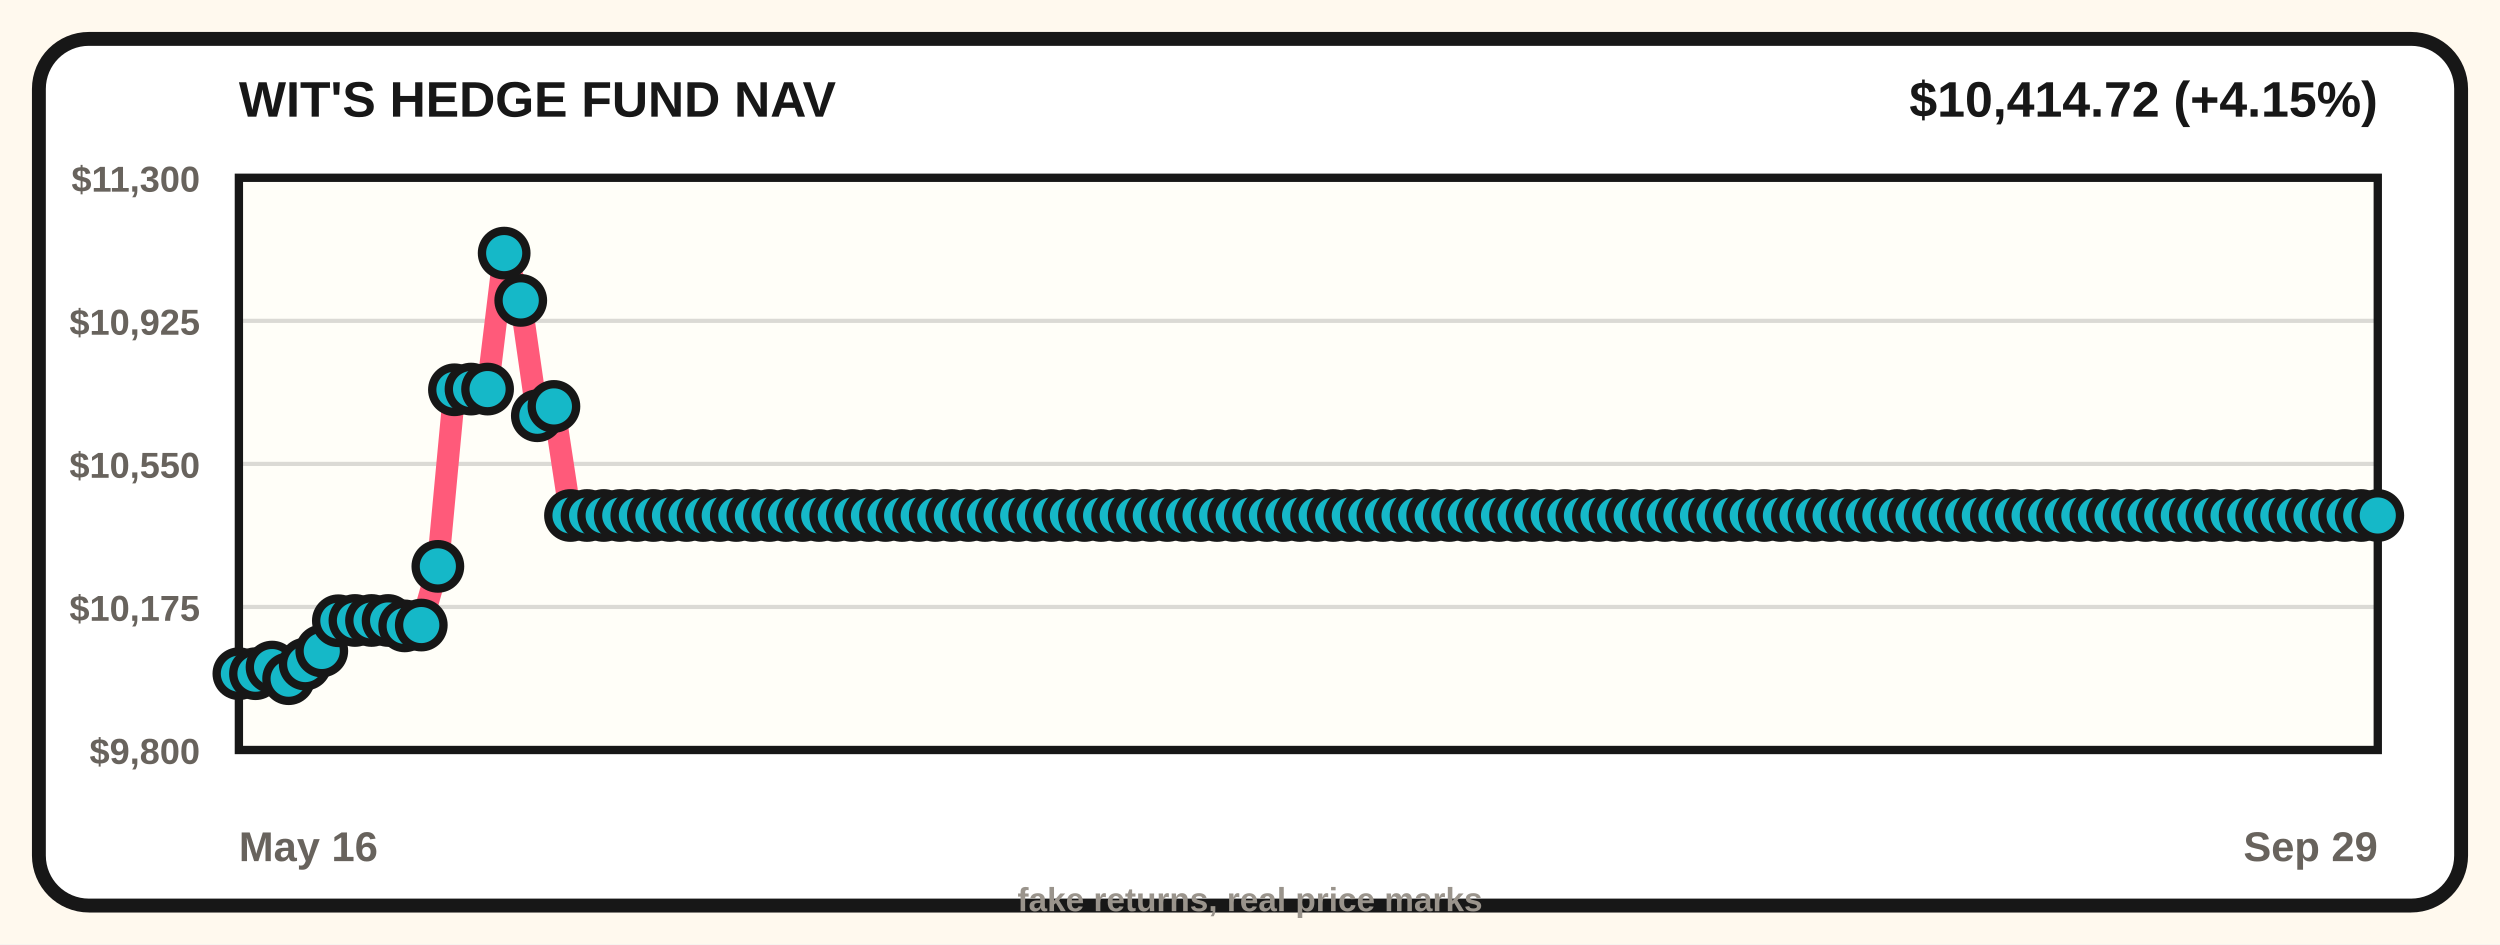
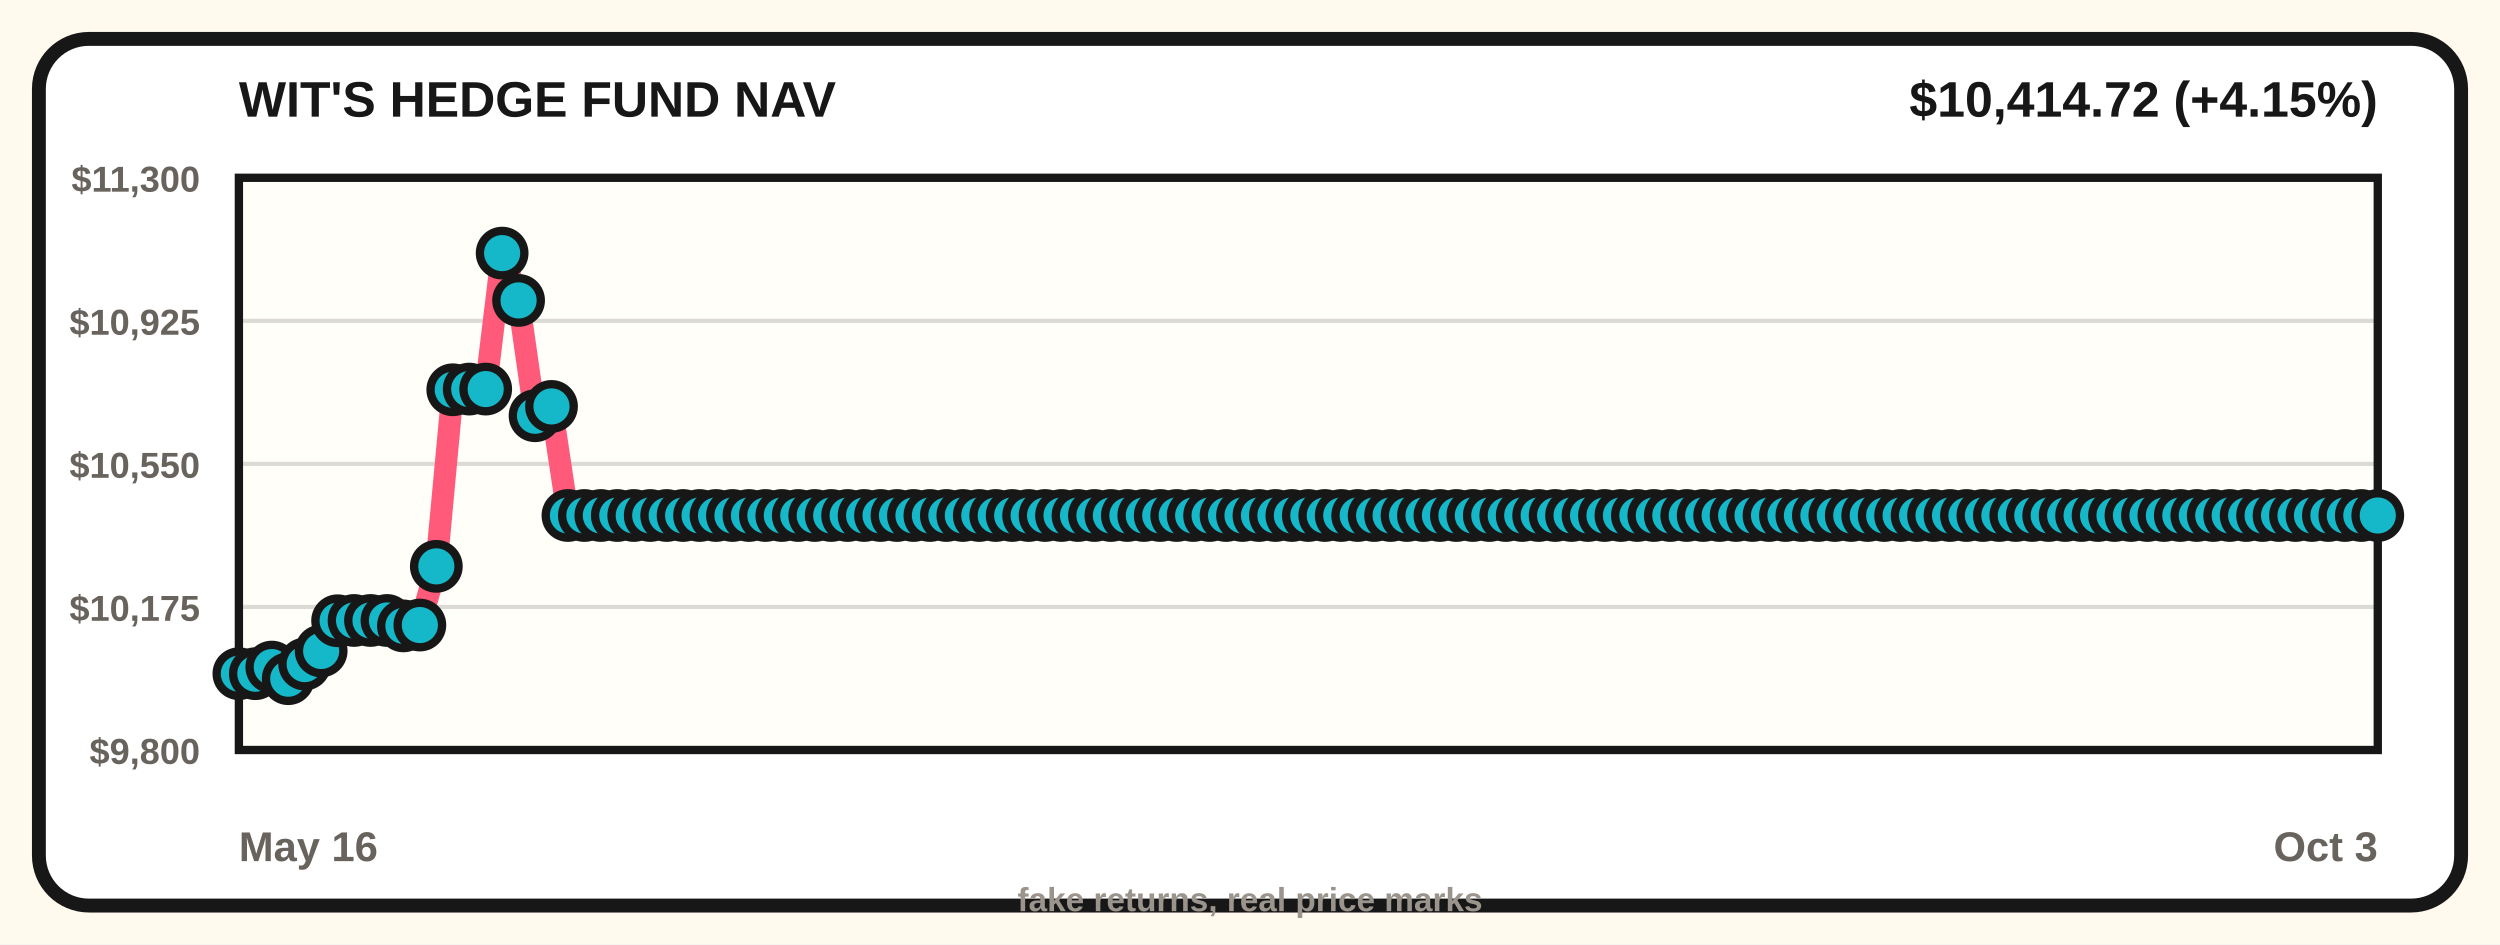
<svg xmlns="http://www.w3.org/2000/svg" width="900" height="340" viewBox="0 0 900 340" role="img" aria-label="Wit's Hedge Fund fake NAV chart">
  <rect width="900" height="340" fill="#fff9ee" />
  <rect x="14" y="14" width="872" height="312" rx="18" fill="#ffffff" stroke="#171717" stroke-width="5" />
  <rect x="86" y="64" width="770" height="206" fill="#fffef8" stroke="#171717" stroke-width="3" />
  <line x1="86" y1="270" x2="856" y2="270" stroke="#171717" stroke-width="1.5" opacity="0.16" />
  <text x="72" y="275" text-anchor="end" font-family="Arial, sans-serif" font-size="13" font-weight="800" fill="#68635d">$9,800</text>
  <line x1="86" y1="218.5" x2="856" y2="218.5" stroke="#171717" stroke-width="1.5" opacity="0.16" />
  <text x="72" y="223.5" text-anchor="end" font-family="Arial, sans-serif" font-size="13" font-weight="800" fill="#68635d">$10,175</text>
  <line x1="86" y1="167" x2="856" y2="167" stroke="#171717" stroke-width="1.5" opacity="0.16" />
  <text x="72" y="172" text-anchor="end" font-family="Arial, sans-serif" font-size="13" font-weight="800" fill="#68635d">$10,550</text>
  <line x1="86" y1="115.5" x2="856" y2="115.5" stroke="#171717" stroke-width="1.5" opacity="0.16" />
  <text x="72" y="120.5" text-anchor="end" font-family="Arial, sans-serif" font-size="13" font-weight="800" fill="#68635d">$10,925</text>
  <line x1="86" y1="64" x2="856" y2="64" stroke="#171717" stroke-width="1.5" opacity="0.16" />
  <text x="72" y="69" text-anchor="end" font-family="Arial, sans-serif" font-size="13" font-weight="800" fill="#68635d">$11,300</text>
-   <polyline points="86,242.53 91.97,242.53 97.94,240.15 103.91,244.33 109.88,239.07 115.84,234.35 121.81,223.47 127.78,223.37 133.75,223.37 139.72,223.37 145.69,225.32 151.66,225.02 157.63,203.89 163.6,140.32 169.57,140.07 175.53,140.07 181.5,91.12 187.47,108.15 193.44,149.67 199.41,146.31 205.38,185.58 211.35,185.58 217.32,185.58 223.29,185.58 229.26,185.58 235.22,185.58 241.19,185.58 247.16,185.58 253.13,185.58 259.1,185.58 265.07,185.58 271.04,185.58 277.01,185.58 282.98,185.58 288.95,185.58 294.91,185.58 300.88,185.58 306.85,185.58 312.82,185.58 318.79,185.58 324.76,185.58 330.73,185.58 336.7,185.58 342.67,185.58 348.64,185.58 354.6,185.58 360.57,185.58 366.54,185.58 372.51,185.58 378.48,185.58 384.45,185.58 390.42,185.58 396.39,185.58 402.36,185.58 408.33,185.58 414.29,185.58 420.26,185.58 426.23,185.58 432.2,185.58 438.17,185.58 444.14,185.58 450.11,185.58 456.08,185.58 462.05,185.58 468.02,185.58 473.98,185.58 479.95,185.58 485.92,185.58 491.89,185.58 497.86,185.58 503.83,185.58 509.8,185.58 515.77,185.58 521.74,185.58 527.71,185.58 533.67,185.58 539.64,185.58 545.61,185.58 551.58,185.58 557.55,185.58 563.52,185.58 569.49,185.58 575.46,185.58 581.43,185.58 587.4,185.58 593.36,185.58 599.33,185.58 605.3,185.58 611.27,185.58 617.24,185.58 623.21,185.58 629.18,185.58 635.15,185.58 641.12,185.58 647.09,185.58 653.05,185.58 659.02,185.58 664.99,185.58 670.96,185.58 676.93,185.58 682.9,185.58 688.87,185.58 694.84,185.58 700.81,185.58 706.78,185.58 712.74,185.58 718.71,185.58 724.68,185.58 730.65,185.58 736.62,185.58 742.59,185.58 748.56,185.58 754.53,185.58 760.5,185.58 766.47,185.58 772.43,185.58 778.4,185.58 784.37,185.58 790.34,185.58 796.31,185.58 802.28,185.58 808.25,185.58 814.22,185.58 820.19,185.58 826.16,185.58 832.12,185.58 838.09,185.58 844.06,185.58 850.03,185.58 856,185.58" fill="none" stroke="#ff5a7a" stroke-width="8" stroke-linecap="round" stroke-linejoin="round" />
+   <polyline points="86,242.53 91.92,242.53 97.85,240.15 103.77,244.33 109.69,239.07 115.62,234.35 121.54,223.47 127.46,223.37 133.38,223.37 139.31,223.37 145.23,225.32 151.15,225.02 157.08,203.89 163,140.32 168.92,140.07 174.85,140.07 180.77,91.12 186.69,108.15 192.62,149.67 198.54,146.31 204.46,185.58 210.38,185.58 216.31,185.58 222.23,185.58 228.15,185.58 234.08,185.58 240,185.58 245.92,185.58 251.85,185.58 257.77,185.58 263.69,185.58 269.62,185.58 275.54,185.58 281.46,185.58 287.38,185.58 293.31,185.58 299.23,185.58 305.15,185.58 311.08,185.58 317,185.58 322.92,185.58 328.85,185.58 334.77,185.58 340.69,185.58 346.62,185.58 352.54,185.58 358.46,185.58 364.38,185.58 370.31,185.58 376.23,185.58 382.15,185.58 388.08,185.58 394,185.58 399.92,185.58 405.85,185.58 411.77,185.58 417.69,185.58 423.62,185.58 429.54,185.58 435.46,185.58 441.38,185.58 447.31,185.58 453.23,185.58 459.15,185.58 465.08,185.58 471,185.58 476.92,185.58 482.85,185.58 488.77,185.58 494.69,185.58 500.62,185.58 506.54,185.58 512.46,185.58 518.38,185.58 524.31,185.58 530.23,185.58 536.15,185.58 542.08,185.58 548,185.58 553.92,185.58 559.85,185.58 565.77,185.58 571.69,185.58 577.62,185.58 583.54,185.58 589.46,185.58 595.38,185.58 601.31,185.58 607.23,185.58 613.15,185.58 619.08,185.58 625,185.58 630.92,185.58 636.85,185.58 642.77,185.58 648.69,185.58 654.62,185.58 660.54,185.58 666.46,185.58 672.38,185.58 678.31,185.58 684.23,185.58 690.15,185.58 696.08,185.58 702,185.58 707.92,185.58 713.85,185.58 719.77,185.58 725.69,185.58 731.62,185.58 737.54,185.58 743.46,185.58 749.38,185.58 755.31,185.58 761.23,185.58 767.15,185.58 773.08,185.58 779,185.58 784.92,185.58 790.85,185.58 796.77,185.58 802.69,185.58 808.62,185.58 814.54,185.58 820.46,185.58 826.38,185.58 832.31,185.58 838.23,185.58 844.15,185.58 850.08,185.58 856,185.58" fill="none" stroke="#ff5a7a" stroke-width="8" stroke-linecap="round" stroke-linejoin="round" />
  <circle cx="86" cy="242.53" r="8" fill="#15b8c8" stroke="#171717" stroke-width="3" />
-   <circle cx="91.97" cy="242.53" r="8" fill="#15b8c8" stroke="#171717" stroke-width="3" />
-   <circle cx="97.94" cy="240.15" r="8" fill="#15b8c8" stroke="#171717" stroke-width="3" />
-   <circle cx="103.91" cy="244.33" r="8" fill="#15b8c8" stroke="#171717" stroke-width="3" />
-   <circle cx="109.88" cy="239.07" r="8" fill="#15b8c8" stroke="#171717" stroke-width="3" />
-   <circle cx="115.84" cy="234.35" r="8" fill="#15b8c8" stroke="#171717" stroke-width="3" />
-   <circle cx="121.81" cy="223.47" r="8" fill="#15b8c8" stroke="#171717" stroke-width="3" />
-   <circle cx="127.78" cy="223.37" r="8" fill="#15b8c8" stroke="#171717" stroke-width="3" />
-   <circle cx="133.75" cy="223.37" r="8" fill="#15b8c8" stroke="#171717" stroke-width="3" />
-   <circle cx="139.72" cy="223.37" r="8" fill="#15b8c8" stroke="#171717" stroke-width="3" />
-   <circle cx="145.69" cy="225.32" r="8" fill="#15b8c8" stroke="#171717" stroke-width="3" />
-   <circle cx="151.66" cy="225.02" r="8" fill="#15b8c8" stroke="#171717" stroke-width="3" />
-   <circle cx="157.63" cy="203.89" r="8" fill="#15b8c8" stroke="#171717" stroke-width="3" />
-   <circle cx="163.6" cy="140.32" r="8" fill="#15b8c8" stroke="#171717" stroke-width="3" />
-   <circle cx="169.57" cy="140.07" r="8" fill="#15b8c8" stroke="#171717" stroke-width="3" />
-   <circle cx="175.53" cy="140.07" r="8" fill="#15b8c8" stroke="#171717" stroke-width="3" />
-   <circle cx="181.5" cy="91.12" r="8" fill="#15b8c8" stroke="#171717" stroke-width="3" />
-   <circle cx="187.47" cy="108.15" r="8" fill="#15b8c8" stroke="#171717" stroke-width="3" />
-   <circle cx="193.44" cy="149.67" r="8" fill="#15b8c8" stroke="#171717" stroke-width="3" />
-   <circle cx="199.41" cy="146.31" r="8" fill="#15b8c8" stroke="#171717" stroke-width="3" />
-   <circle cx="205.38" cy="185.58" r="8" fill="#15b8c8" stroke="#171717" stroke-width="3" />
-   <circle cx="211.35" cy="185.58" r="8" fill="#15b8c8" stroke="#171717" stroke-width="3" />
-   <circle cx="217.32" cy="185.58" r="8" fill="#15b8c8" stroke="#171717" stroke-width="3" />
-   <circle cx="223.29" cy="185.58" r="8" fill="#15b8c8" stroke="#171717" stroke-width="3" />
-   <circle cx="229.26" cy="185.58" r="8" fill="#15b8c8" stroke="#171717" stroke-width="3" />
-   <circle cx="235.22" cy="185.58" r="8" fill="#15b8c8" stroke="#171717" stroke-width="3" />
-   <circle cx="241.19" cy="185.58" r="8" fill="#15b8c8" stroke="#171717" stroke-width="3" />
-   <circle cx="247.16" cy="185.58" r="8" fill="#15b8c8" stroke="#171717" stroke-width="3" />
-   <circle cx="253.13" cy="185.58" r="8" fill="#15b8c8" stroke="#171717" stroke-width="3" />
-   <circle cx="259.1" cy="185.58" r="8" fill="#15b8c8" stroke="#171717" stroke-width="3" />
-   <circle cx="265.07" cy="185.58" r="8" fill="#15b8c8" stroke="#171717" stroke-width="3" />
-   <circle cx="271.04" cy="185.58" r="8" fill="#15b8c8" stroke="#171717" stroke-width="3" />
-   <circle cx="277.01" cy="185.58" r="8" fill="#15b8c8" stroke="#171717" stroke-width="3" />
-   <circle cx="282.98" cy="185.58" r="8" fill="#15b8c8" stroke="#171717" stroke-width="3" />
-   <circle cx="288.95" cy="185.58" r="8" fill="#15b8c8" stroke="#171717" stroke-width="3" />
-   <circle cx="294.91" cy="185.58" r="8" fill="#15b8c8" stroke="#171717" stroke-width="3" />
-   <circle cx="300.88" cy="185.58" r="8" fill="#15b8c8" stroke="#171717" stroke-width="3" />
-   <circle cx="306.85" cy="185.58" r="8" fill="#15b8c8" stroke="#171717" stroke-width="3" />
-   <circle cx="312.82" cy="185.58" r="8" fill="#15b8c8" stroke="#171717" stroke-width="3" />
-   <circle cx="318.79" cy="185.58" r="8" fill="#15b8c8" stroke="#171717" stroke-width="3" />
-   <circle cx="324.76" cy="185.58" r="8" fill="#15b8c8" stroke="#171717" stroke-width="3" />
-   <circle cx="330.73" cy="185.58" r="8" fill="#15b8c8" stroke="#171717" stroke-width="3" />
-   <circle cx="336.7" cy="185.58" r="8" fill="#15b8c8" stroke="#171717" stroke-width="3" />
-   <circle cx="342.67" cy="185.58" r="8" fill="#15b8c8" stroke="#171717" stroke-width="3" />
-   <circle cx="348.64" cy="185.58" r="8" fill="#15b8c8" stroke="#171717" stroke-width="3" />
-   <circle cx="354.6" cy="185.58" r="8" fill="#15b8c8" stroke="#171717" stroke-width="3" />
-   <circle cx="360.57" cy="185.58" r="8" fill="#15b8c8" stroke="#171717" stroke-width="3" />
-   <circle cx="366.54" cy="185.58" r="8" fill="#15b8c8" stroke="#171717" stroke-width="3" />
-   <circle cx="372.51" cy="185.58" r="8" fill="#15b8c8" stroke="#171717" stroke-width="3" />
-   <circle cx="378.48" cy="185.58" r="8" fill="#15b8c8" stroke="#171717" stroke-width="3" />
-   <circle cx="384.45" cy="185.58" r="8" fill="#15b8c8" stroke="#171717" stroke-width="3" />
-   <circle cx="390.42" cy="185.58" r="8" fill="#15b8c8" stroke="#171717" stroke-width="3" />
-   <circle cx="396.39" cy="185.58" r="8" fill="#15b8c8" stroke="#171717" stroke-width="3" />
-   <circle cx="402.36" cy="185.58" r="8" fill="#15b8c8" stroke="#171717" stroke-width="3" />
-   <circle cx="408.33" cy="185.58" r="8" fill="#15b8c8" stroke="#171717" stroke-width="3" />
-   <circle cx="414.29" cy="185.58" r="8" fill="#15b8c8" stroke="#171717" stroke-width="3" />
-   <circle cx="420.26" cy="185.58" r="8" fill="#15b8c8" stroke="#171717" stroke-width="3" />
-   <circle cx="426.23" cy="185.58" r="8" fill="#15b8c8" stroke="#171717" stroke-width="3" />
-   <circle cx="432.2" cy="185.58" r="8" fill="#15b8c8" stroke="#171717" stroke-width="3" />
-   <circle cx="438.17" cy="185.58" r="8" fill="#15b8c8" stroke="#171717" stroke-width="3" />
-   <circle cx="444.14" cy="185.58" r="8" fill="#15b8c8" stroke="#171717" stroke-width="3" />
-   <circle cx="450.11" cy="185.58" r="8" fill="#15b8c8" stroke="#171717" stroke-width="3" />
-   <circle cx="456.08" cy="185.58" r="8" fill="#15b8c8" stroke="#171717" stroke-width="3" />
-   <circle cx="462.05" cy="185.58" r="8" fill="#15b8c8" stroke="#171717" stroke-width="3" />
-   <circle cx="468.02" cy="185.58" r="8" fill="#15b8c8" stroke="#171717" stroke-width="3" />
-   <circle cx="473.98" cy="185.58" r="8" fill="#15b8c8" stroke="#171717" stroke-width="3" />
-   <circle cx="479.95" cy="185.58" r="8" fill="#15b8c8" stroke="#171717" stroke-width="3" />
-   <circle cx="485.92" cy="185.58" r="8" fill="#15b8c8" stroke="#171717" stroke-width="3" />
-   <circle cx="491.89" cy="185.58" r="8" fill="#15b8c8" stroke="#171717" stroke-width="3" />
-   <circle cx="497.86" cy="185.58" r="8" fill="#15b8c8" stroke="#171717" stroke-width="3" />
-   <circle cx="503.83" cy="185.58" r="8" fill="#15b8c8" stroke="#171717" stroke-width="3" />
-   <circle cx="509.8" cy="185.58" r="8" fill="#15b8c8" stroke="#171717" stroke-width="3" />
-   <circle cx="515.77" cy="185.58" r="8" fill="#15b8c8" stroke="#171717" stroke-width="3" />
-   <circle cx="521.74" cy="185.58" r="8" fill="#15b8c8" stroke="#171717" stroke-width="3" />
-   <circle cx="527.71" cy="185.58" r="8" fill="#15b8c8" stroke="#171717" stroke-width="3" />
-   <circle cx="533.67" cy="185.58" r="8" fill="#15b8c8" stroke="#171717" stroke-width="3" />
-   <circle cx="539.64" cy="185.58" r="8" fill="#15b8c8" stroke="#171717" stroke-width="3" />
-   <circle cx="545.61" cy="185.58" r="8" fill="#15b8c8" stroke="#171717" stroke-width="3" />
-   <circle cx="551.58" cy="185.58" r="8" fill="#15b8c8" stroke="#171717" stroke-width="3" />
-   <circle cx="557.55" cy="185.58" r="8" fill="#15b8c8" stroke="#171717" stroke-width="3" />
-   <circle cx="563.52" cy="185.58" r="8" fill="#15b8c8" stroke="#171717" stroke-width="3" />
-   <circle cx="569.49" cy="185.58" r="8" fill="#15b8c8" stroke="#171717" stroke-width="3" />
-   <circle cx="575.46" cy="185.58" r="8" fill="#15b8c8" stroke="#171717" stroke-width="3" />
-   <circle cx="581.43" cy="185.58" r="8" fill="#15b8c8" stroke="#171717" stroke-width="3" />
-   <circle cx="587.4" cy="185.58" r="8" fill="#15b8c8" stroke="#171717" stroke-width="3" />
-   <circle cx="593.36" cy="185.58" r="8" fill="#15b8c8" stroke="#171717" stroke-width="3" />
-   <circle cx="599.33" cy="185.58" r="8" fill="#15b8c8" stroke="#171717" stroke-width="3" />
-   <circle cx="605.3" cy="185.58" r="8" fill="#15b8c8" stroke="#171717" stroke-width="3" />
-   <circle cx="611.27" cy="185.58" r="8" fill="#15b8c8" stroke="#171717" stroke-width="3" />
-   <circle cx="617.24" cy="185.58" r="8" fill="#15b8c8" stroke="#171717" stroke-width="3" />
-   <circle cx="623.21" cy="185.58" r="8" fill="#15b8c8" stroke="#171717" stroke-width="3" />
-   <circle cx="629.18" cy="185.58" r="8" fill="#15b8c8" stroke="#171717" stroke-width="3" />
-   <circle cx="635.15" cy="185.58" r="8" fill="#15b8c8" stroke="#171717" stroke-width="3" />
-   <circle cx="641.12" cy="185.58" r="8" fill="#15b8c8" stroke="#171717" stroke-width="3" />
-   <circle cx="647.09" cy="185.58" r="8" fill="#15b8c8" stroke="#171717" stroke-width="3" />
-   <circle cx="653.05" cy="185.58" r="8" fill="#15b8c8" stroke="#171717" stroke-width="3" />
-   <circle cx="659.02" cy="185.58" r="8" fill="#15b8c8" stroke="#171717" stroke-width="3" />
-   <circle cx="664.99" cy="185.58" r="8" fill="#15b8c8" stroke="#171717" stroke-width="3" />
-   <circle cx="670.96" cy="185.58" r="8" fill="#15b8c8" stroke="#171717" stroke-width="3" />
-   <circle cx="676.93" cy="185.58" r="8" fill="#15b8c8" stroke="#171717" stroke-width="3" />
-   <circle cx="682.9" cy="185.58" r="8" fill="#15b8c8" stroke="#171717" stroke-width="3" />
-   <circle cx="688.87" cy="185.58" r="8" fill="#15b8c8" stroke="#171717" stroke-width="3" />
-   <circle cx="694.84" cy="185.58" r="8" fill="#15b8c8" stroke="#171717" stroke-width="3" />
-   <circle cx="700.81" cy="185.58" r="8" fill="#15b8c8" stroke="#171717" stroke-width="3" />
-   <circle cx="706.78" cy="185.58" r="8" fill="#15b8c8" stroke="#171717" stroke-width="3" />
-   <circle cx="712.74" cy="185.58" r="8" fill="#15b8c8" stroke="#171717" stroke-width="3" />
-   <circle cx="718.71" cy="185.58" r="8" fill="#15b8c8" stroke="#171717" stroke-width="3" />
-   <circle cx="724.68" cy="185.58" r="8" fill="#15b8c8" stroke="#171717" stroke-width="3" />
-   <circle cx="730.65" cy="185.58" r="8" fill="#15b8c8" stroke="#171717" stroke-width="3" />
-   <circle cx="736.62" cy="185.58" r="8" fill="#15b8c8" stroke="#171717" stroke-width="3" />
-   <circle cx="742.59" cy="185.58" r="8" fill="#15b8c8" stroke="#171717" stroke-width="3" />
-   <circle cx="748.56" cy="185.58" r="8" fill="#15b8c8" stroke="#171717" stroke-width="3" />
-   <circle cx="754.53" cy="185.58" r="8" fill="#15b8c8" stroke="#171717" stroke-width="3" />
-   <circle cx="760.5" cy="185.58" r="8" fill="#15b8c8" stroke="#171717" stroke-width="3" />
-   <circle cx="766.47" cy="185.58" r="8" fill="#15b8c8" stroke="#171717" stroke-width="3" />
-   <circle cx="772.43" cy="185.58" r="8" fill="#15b8c8" stroke="#171717" stroke-width="3" />
-   <circle cx="778.4" cy="185.58" r="8" fill="#15b8c8" stroke="#171717" stroke-width="3" />
-   <circle cx="784.37" cy="185.58" r="8" fill="#15b8c8" stroke="#171717" stroke-width="3" />
-   <circle cx="790.34" cy="185.58" r="8" fill="#15b8c8" stroke="#171717" stroke-width="3" />
-   <circle cx="796.31" cy="185.58" r="8" fill="#15b8c8" stroke="#171717" stroke-width="3" />
-   <circle cx="802.28" cy="185.58" r="8" fill="#15b8c8" stroke="#171717" stroke-width="3" />
-   <circle cx="808.25" cy="185.58" r="8" fill="#15b8c8" stroke="#171717" stroke-width="3" />
-   <circle cx="814.22" cy="185.58" r="8" fill="#15b8c8" stroke="#171717" stroke-width="3" />
-   <circle cx="820.19" cy="185.58" r="8" fill="#15b8c8" stroke="#171717" stroke-width="3" />
-   <circle cx="826.16" cy="185.58" r="8" fill="#15b8c8" stroke="#171717" stroke-width="3" />
-   <circle cx="832.12" cy="185.58" r="8" fill="#15b8c8" stroke="#171717" stroke-width="3" />
-   <circle cx="838.09" cy="185.58" r="8" fill="#15b8c8" stroke="#171717" stroke-width="3" />
-   <circle cx="844.06" cy="185.58" r="8" fill="#15b8c8" stroke="#171717" stroke-width="3" />
-   <circle cx="850.03" cy="185.58" r="8" fill="#15b8c8" stroke="#171717" stroke-width="3" />
+   <circle cx="91.92" cy="242.53" r="8" fill="#15b8c8" stroke="#171717" stroke-width="3" />
+   <circle cx="97.85" cy="240.15" r="8" fill="#15b8c8" stroke="#171717" stroke-width="3" />
+   <circle cx="103.77" cy="244.33" r="8" fill="#15b8c8" stroke="#171717" stroke-width="3" />
+   <circle cx="109.69" cy="239.07" r="8" fill="#15b8c8" stroke="#171717" stroke-width="3" />
+   <circle cx="115.62" cy="234.35" r="8" fill="#15b8c8" stroke="#171717" stroke-width="3" />
+   <circle cx="121.54" cy="223.47" r="8" fill="#15b8c8" stroke="#171717" stroke-width="3" />
+   <circle cx="127.46" cy="223.37" r="8" fill="#15b8c8" stroke="#171717" stroke-width="3" />
+   <circle cx="133.38" cy="223.37" r="8" fill="#15b8c8" stroke="#171717" stroke-width="3" />
+   <circle cx="139.31" cy="223.37" r="8" fill="#15b8c8" stroke="#171717" stroke-width="3" />
+   <circle cx="145.23" cy="225.32" r="8" fill="#15b8c8" stroke="#171717" stroke-width="3" />
+   <circle cx="151.15" cy="225.02" r="8" fill="#15b8c8" stroke="#171717" stroke-width="3" />
+   <circle cx="157.08" cy="203.89" r="8" fill="#15b8c8" stroke="#171717" stroke-width="3" />
+   <circle cx="163" cy="140.32" r="8" fill="#15b8c8" stroke="#171717" stroke-width="3" />
+   <circle cx="168.92" cy="140.07" r="8" fill="#15b8c8" stroke="#171717" stroke-width="3" />
+   <circle cx="174.85" cy="140.07" r="8" fill="#15b8c8" stroke="#171717" stroke-width="3" />
+   <circle cx="180.77" cy="91.12" r="8" fill="#15b8c8" stroke="#171717" stroke-width="3" />
+   <circle cx="186.69" cy="108.15" r="8" fill="#15b8c8" stroke="#171717" stroke-width="3" />
+   <circle cx="192.62" cy="149.67" r="8" fill="#15b8c8" stroke="#171717" stroke-width="3" />
+   <circle cx="198.54" cy="146.31" r="8" fill="#15b8c8" stroke="#171717" stroke-width="3" />
+   <circle cx="204.46" cy="185.58" r="8" fill="#15b8c8" stroke="#171717" stroke-width="3" />
+   <circle cx="210.38" cy="185.58" r="8" fill="#15b8c8" stroke="#171717" stroke-width="3" />
+   <circle cx="216.31" cy="185.58" r="8" fill="#15b8c8" stroke="#171717" stroke-width="3" />
+   <circle cx="222.23" cy="185.58" r="8" fill="#15b8c8" stroke="#171717" stroke-width="3" />
+   <circle cx="228.15" cy="185.58" r="8" fill="#15b8c8" stroke="#171717" stroke-width="3" />
+   <circle cx="234.08" cy="185.58" r="8" fill="#15b8c8" stroke="#171717" stroke-width="3" />
+   <circle cx="240" cy="185.58" r="8" fill="#15b8c8" stroke="#171717" stroke-width="3" />
+   <circle cx="245.92" cy="185.58" r="8" fill="#15b8c8" stroke="#171717" stroke-width="3" />
+   <circle cx="251.85" cy="185.58" r="8" fill="#15b8c8" stroke="#171717" stroke-width="3" />
+   <circle cx="257.77" cy="185.58" r="8" fill="#15b8c8" stroke="#171717" stroke-width="3" />
+   <circle cx="263.69" cy="185.58" r="8" fill="#15b8c8" stroke="#171717" stroke-width="3" />
+   <circle cx="269.62" cy="185.58" r="8" fill="#15b8c8" stroke="#171717" stroke-width="3" />
+   <circle cx="275.54" cy="185.58" r="8" fill="#15b8c8" stroke="#171717" stroke-width="3" />
+   <circle cx="281.46" cy="185.58" r="8" fill="#15b8c8" stroke="#171717" stroke-width="3" />
+   <circle cx="287.38" cy="185.58" r="8" fill="#15b8c8" stroke="#171717" stroke-width="3" />
+   <circle cx="293.31" cy="185.58" r="8" fill="#15b8c8" stroke="#171717" stroke-width="3" />
+   <circle cx="299.23" cy="185.58" r="8" fill="#15b8c8" stroke="#171717" stroke-width="3" />
+   <circle cx="305.15" cy="185.58" r="8" fill="#15b8c8" stroke="#171717" stroke-width="3" />
+   <circle cx="311.08" cy="185.58" r="8" fill="#15b8c8" stroke="#171717" stroke-width="3" />
+   <circle cx="317" cy="185.58" r="8" fill="#15b8c8" stroke="#171717" stroke-width="3" />
+   <circle cx="322.92" cy="185.58" r="8" fill="#15b8c8" stroke="#171717" stroke-width="3" />
+   <circle cx="328.85" cy="185.58" r="8" fill="#15b8c8" stroke="#171717" stroke-width="3" />
+   <circle cx="334.77" cy="185.58" r="8" fill="#15b8c8" stroke="#171717" stroke-width="3" />
+   <circle cx="340.69" cy="185.58" r="8" fill="#15b8c8" stroke="#171717" stroke-width="3" />
+   <circle cx="346.62" cy="185.58" r="8" fill="#15b8c8" stroke="#171717" stroke-width="3" />
+   <circle cx="352.54" cy="185.58" r="8" fill="#15b8c8" stroke="#171717" stroke-width="3" />
+   <circle cx="358.46" cy="185.58" r="8" fill="#15b8c8" stroke="#171717" stroke-width="3" />
+   <circle cx="364.38" cy="185.58" r="8" fill="#15b8c8" stroke="#171717" stroke-width="3" />
+   <circle cx="370.31" cy="185.58" r="8" fill="#15b8c8" stroke="#171717" stroke-width="3" />
+   <circle cx="376.23" cy="185.58" r="8" fill="#15b8c8" stroke="#171717" stroke-width="3" />
+   <circle cx="382.15" cy="185.58" r="8" fill="#15b8c8" stroke="#171717" stroke-width="3" />
+   <circle cx="388.08" cy="185.58" r="8" fill="#15b8c8" stroke="#171717" stroke-width="3" />
+   <circle cx="394" cy="185.58" r="8" fill="#15b8c8" stroke="#171717" stroke-width="3" />
+   <circle cx="399.92" cy="185.58" r="8" fill="#15b8c8" stroke="#171717" stroke-width="3" />
+   <circle cx="405.85" cy="185.58" r="8" fill="#15b8c8" stroke="#171717" stroke-width="3" />
+   <circle cx="411.77" cy="185.58" r="8" fill="#15b8c8" stroke="#171717" stroke-width="3" />
+   <circle cx="417.69" cy="185.58" r="8" fill="#15b8c8" stroke="#171717" stroke-width="3" />
+   <circle cx="423.62" cy="185.58" r="8" fill="#15b8c8" stroke="#171717" stroke-width="3" />
+   <circle cx="429.54" cy="185.58" r="8" fill="#15b8c8" stroke="#171717" stroke-width="3" />
+   <circle cx="435.46" cy="185.58" r="8" fill="#15b8c8" stroke="#171717" stroke-width="3" />
+   <circle cx="441.38" cy="185.58" r="8" fill="#15b8c8" stroke="#171717" stroke-width="3" />
+   <circle cx="447.31" cy="185.58" r="8" fill="#15b8c8" stroke="#171717" stroke-width="3" />
+   <circle cx="453.23" cy="185.58" r="8" fill="#15b8c8" stroke="#171717" stroke-width="3" />
+   <circle cx="459.15" cy="185.58" r="8" fill="#15b8c8" stroke="#171717" stroke-width="3" />
+   <circle cx="465.08" cy="185.58" r="8" fill="#15b8c8" stroke="#171717" stroke-width="3" />
+   <circle cx="471" cy="185.58" r="8" fill="#15b8c8" stroke="#171717" stroke-width="3" />
+   <circle cx="476.92" cy="185.58" r="8" fill="#15b8c8" stroke="#171717" stroke-width="3" />
+   <circle cx="482.85" cy="185.58" r="8" fill="#15b8c8" stroke="#171717" stroke-width="3" />
+   <circle cx="488.77" cy="185.58" r="8" fill="#15b8c8" stroke="#171717" stroke-width="3" />
+   <circle cx="494.69" cy="185.58" r="8" fill="#15b8c8" stroke="#171717" stroke-width="3" />
+   <circle cx="500.62" cy="185.58" r="8" fill="#15b8c8" stroke="#171717" stroke-width="3" />
+   <circle cx="506.54" cy="185.58" r="8" fill="#15b8c8" stroke="#171717" stroke-width="3" />
+   <circle cx="512.46" cy="185.58" r="8" fill="#15b8c8" stroke="#171717" stroke-width="3" />
+   <circle cx="518.38" cy="185.58" r="8" fill="#15b8c8" stroke="#171717" stroke-width="3" />
+   <circle cx="524.31" cy="185.58" r="8" fill="#15b8c8" stroke="#171717" stroke-width="3" />
+   <circle cx="530.23" cy="185.58" r="8" fill="#15b8c8" stroke="#171717" stroke-width="3" />
+   <circle cx="536.15" cy="185.58" r="8" fill="#15b8c8" stroke="#171717" stroke-width="3" />
+   <circle cx="542.08" cy="185.58" r="8" fill="#15b8c8" stroke="#171717" stroke-width="3" />
+   <circle cx="548" cy="185.58" r="8" fill="#15b8c8" stroke="#171717" stroke-width="3" />
+   <circle cx="553.92" cy="185.58" r="8" fill="#15b8c8" stroke="#171717" stroke-width="3" />
+   <circle cx="559.85" cy="185.58" r="8" fill="#15b8c8" stroke="#171717" stroke-width="3" />
+   <circle cx="565.77" cy="185.58" r="8" fill="#15b8c8" stroke="#171717" stroke-width="3" />
+   <circle cx="571.69" cy="185.58" r="8" fill="#15b8c8" stroke="#171717" stroke-width="3" />
+   <circle cx="577.62" cy="185.58" r="8" fill="#15b8c8" stroke="#171717" stroke-width="3" />
+   <circle cx="583.54" cy="185.58" r="8" fill="#15b8c8" stroke="#171717" stroke-width="3" />
+   <circle cx="589.46" cy="185.58" r="8" fill="#15b8c8" stroke="#171717" stroke-width="3" />
+   <circle cx="595.38" cy="185.58" r="8" fill="#15b8c8" stroke="#171717" stroke-width="3" />
+   <circle cx="601.31" cy="185.58" r="8" fill="#15b8c8" stroke="#171717" stroke-width="3" />
+   <circle cx="607.23" cy="185.58" r="8" fill="#15b8c8" stroke="#171717" stroke-width="3" />
+   <circle cx="613.15" cy="185.58" r="8" fill="#15b8c8" stroke="#171717" stroke-width="3" />
+   <circle cx="619.08" cy="185.58" r="8" fill="#15b8c8" stroke="#171717" stroke-width="3" />
+   <circle cx="625" cy="185.58" r="8" fill="#15b8c8" stroke="#171717" stroke-width="3" />
+   <circle cx="630.92" cy="185.58" r="8" fill="#15b8c8" stroke="#171717" stroke-width="3" />
+   <circle cx="636.85" cy="185.58" r="8" fill="#15b8c8" stroke="#171717" stroke-width="3" />
+   <circle cx="642.77" cy="185.58" r="8" fill="#15b8c8" stroke="#171717" stroke-width="3" />
+   <circle cx="648.69" cy="185.58" r="8" fill="#15b8c8" stroke="#171717" stroke-width="3" />
+   <circle cx="654.62" cy="185.58" r="8" fill="#15b8c8" stroke="#171717" stroke-width="3" />
+   <circle cx="660.54" cy="185.58" r="8" fill="#15b8c8" stroke="#171717" stroke-width="3" />
+   <circle cx="666.46" cy="185.58" r="8" fill="#15b8c8" stroke="#171717" stroke-width="3" />
+   <circle cx="672.38" cy="185.58" r="8" fill="#15b8c8" stroke="#171717" stroke-width="3" />
+   <circle cx="678.31" cy="185.58" r="8" fill="#15b8c8" stroke="#171717" stroke-width="3" />
+   <circle cx="684.23" cy="185.58" r="8" fill="#15b8c8" stroke="#171717" stroke-width="3" />
+   <circle cx="690.15" cy="185.58" r="8" fill="#15b8c8" stroke="#171717" stroke-width="3" />
+   <circle cx="696.08" cy="185.58" r="8" fill="#15b8c8" stroke="#171717" stroke-width="3" />
+   <circle cx="702" cy="185.58" r="8" fill="#15b8c8" stroke="#171717" stroke-width="3" />
+   <circle cx="707.92" cy="185.58" r="8" fill="#15b8c8" stroke="#171717" stroke-width="3" />
+   <circle cx="713.85" cy="185.58" r="8" fill="#15b8c8" stroke="#171717" stroke-width="3" />
+   <circle cx="719.77" cy="185.58" r="8" fill="#15b8c8" stroke="#171717" stroke-width="3" />
+   <circle cx="725.69" cy="185.58" r="8" fill="#15b8c8" stroke="#171717" stroke-width="3" />
+   <circle cx="731.62" cy="185.58" r="8" fill="#15b8c8" stroke="#171717" stroke-width="3" />
+   <circle cx="737.54" cy="185.58" r="8" fill="#15b8c8" stroke="#171717" stroke-width="3" />
+   <circle cx="743.46" cy="185.58" r="8" fill="#15b8c8" stroke="#171717" stroke-width="3" />
+   <circle cx="749.38" cy="185.58" r="8" fill="#15b8c8" stroke="#171717" stroke-width="3" />
+   <circle cx="755.31" cy="185.58" r="8" fill="#15b8c8" stroke="#171717" stroke-width="3" />
+   <circle cx="761.23" cy="185.58" r="8" fill="#15b8c8" stroke="#171717" stroke-width="3" />
+   <circle cx="767.15" cy="185.58" r="8" fill="#15b8c8" stroke="#171717" stroke-width="3" />
+   <circle cx="773.08" cy="185.58" r="8" fill="#15b8c8" stroke="#171717" stroke-width="3" />
+   <circle cx="779" cy="185.58" r="8" fill="#15b8c8" stroke="#171717" stroke-width="3" />
+   <circle cx="784.92" cy="185.58" r="8" fill="#15b8c8" stroke="#171717" stroke-width="3" />
+   <circle cx="790.85" cy="185.58" r="8" fill="#15b8c8" stroke="#171717" stroke-width="3" />
+   <circle cx="796.77" cy="185.58" r="8" fill="#15b8c8" stroke="#171717" stroke-width="3" />
+   <circle cx="802.69" cy="185.58" r="8" fill="#15b8c8" stroke="#171717" stroke-width="3" />
+   <circle cx="808.62" cy="185.58" r="8" fill="#15b8c8" stroke="#171717" stroke-width="3" />
+   <circle cx="814.54" cy="185.58" r="8" fill="#15b8c8" stroke="#171717" stroke-width="3" />
+   <circle cx="820.46" cy="185.58" r="8" fill="#15b8c8" stroke="#171717" stroke-width="3" />
+   <circle cx="826.38" cy="185.58" r="8" fill="#15b8c8" stroke="#171717" stroke-width="3" />
+   <circle cx="832.31" cy="185.58" r="8" fill="#15b8c8" stroke="#171717" stroke-width="3" />
+   <circle cx="838.23" cy="185.58" r="8" fill="#15b8c8" stroke="#171717" stroke-width="3" />
+   <circle cx="844.15" cy="185.58" r="8" fill="#15b8c8" stroke="#171717" stroke-width="3" />
+   <circle cx="850.08" cy="185.58" r="8" fill="#15b8c8" stroke="#171717" stroke-width="3" />
  <circle cx="856" cy="185.58" r="8" fill="#15b8c8" stroke="#171717" stroke-width="3" />
  <text x="86" y="42" font-family="Arial, sans-serif" font-size="18" font-weight="900" fill="#171717">WIT'S HEDGE FUND NAV</text>
  <text x="856" y="42" text-anchor="end" font-family="Arial, sans-serif" font-size="18" font-weight="900" fill="#171717">$10,414.72 (+4.15%)</text>
  <text x="86" y="310" text-anchor="start" font-family="Arial, sans-serif" font-size="15" font-weight="900" fill="#68635d">May 16</text>
-   <text x="856" y="310" text-anchor="end" font-family="Arial, sans-serif" font-size="15" font-weight="900" fill="#68635d">Sep 29</text>
+   <text x="856" y="310" text-anchor="end" font-family="Arial, sans-serif" font-size="15" font-weight="900" fill="#68635d">Oct 3</text>
  <text x="450" y="328" text-anchor="middle" font-family="Arial, sans-serif" font-size="12" font-weight="800" fill="#9a948c">fake returns, real price marks</text>
</svg>
